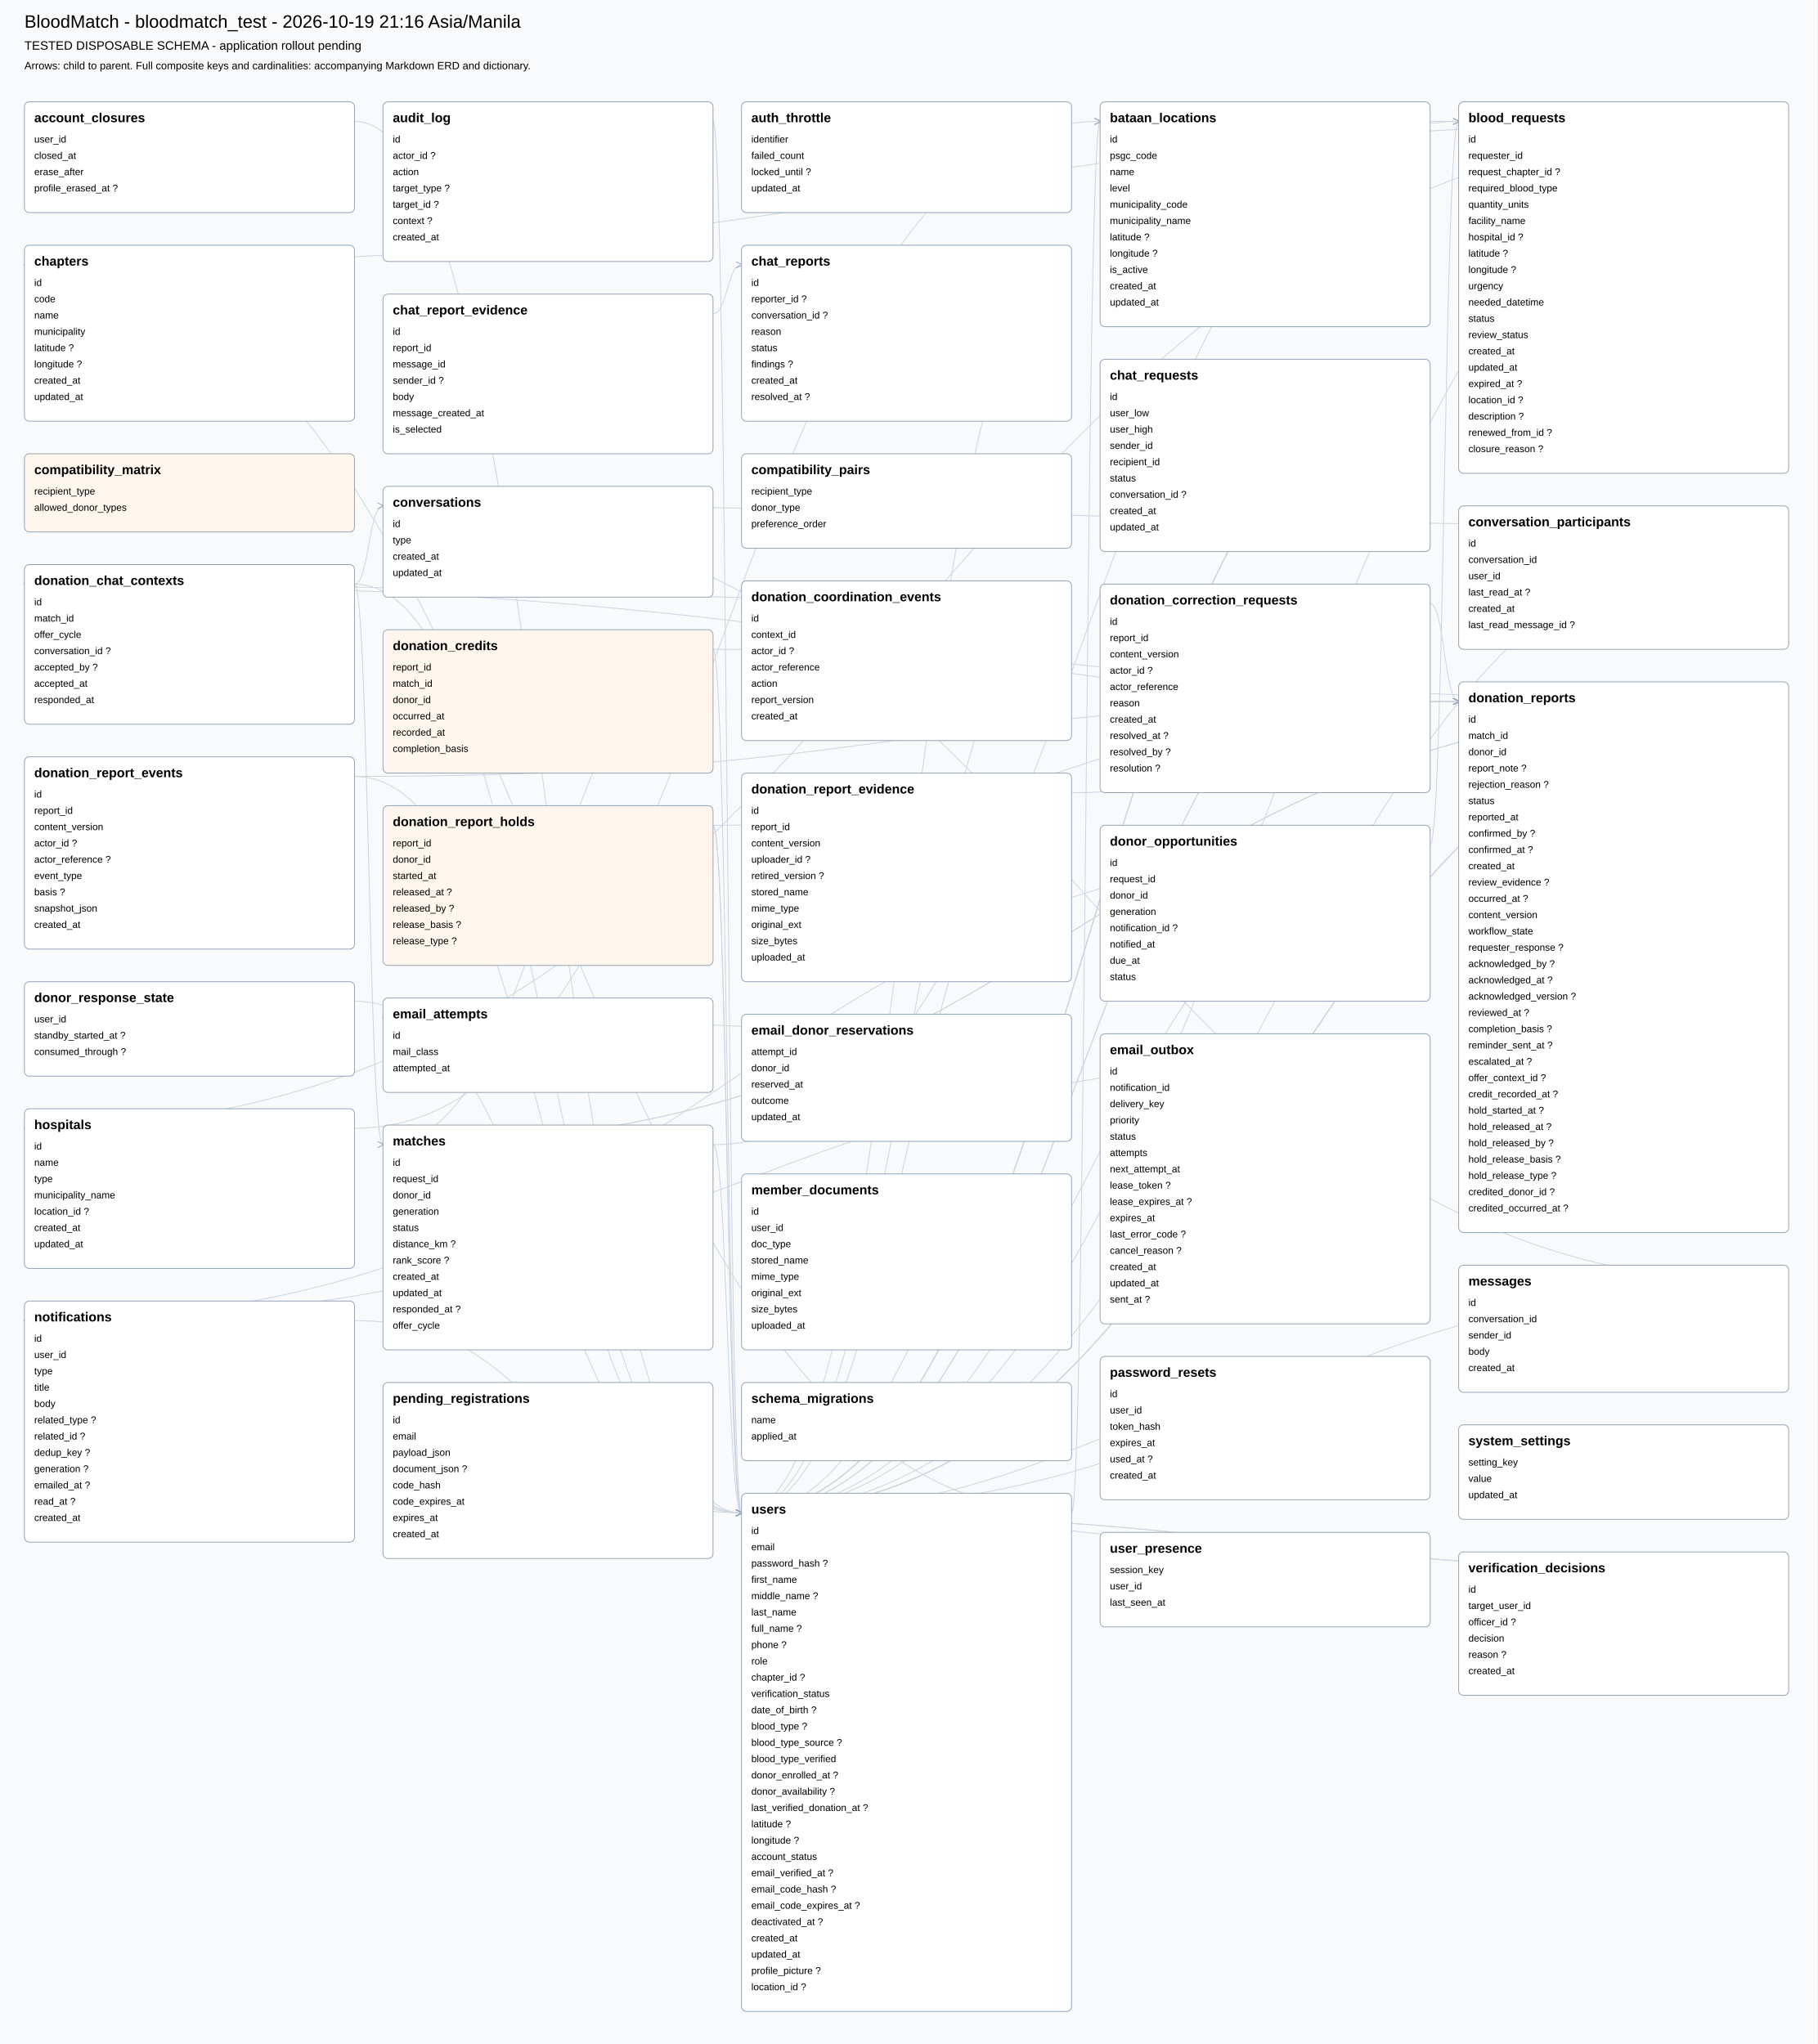
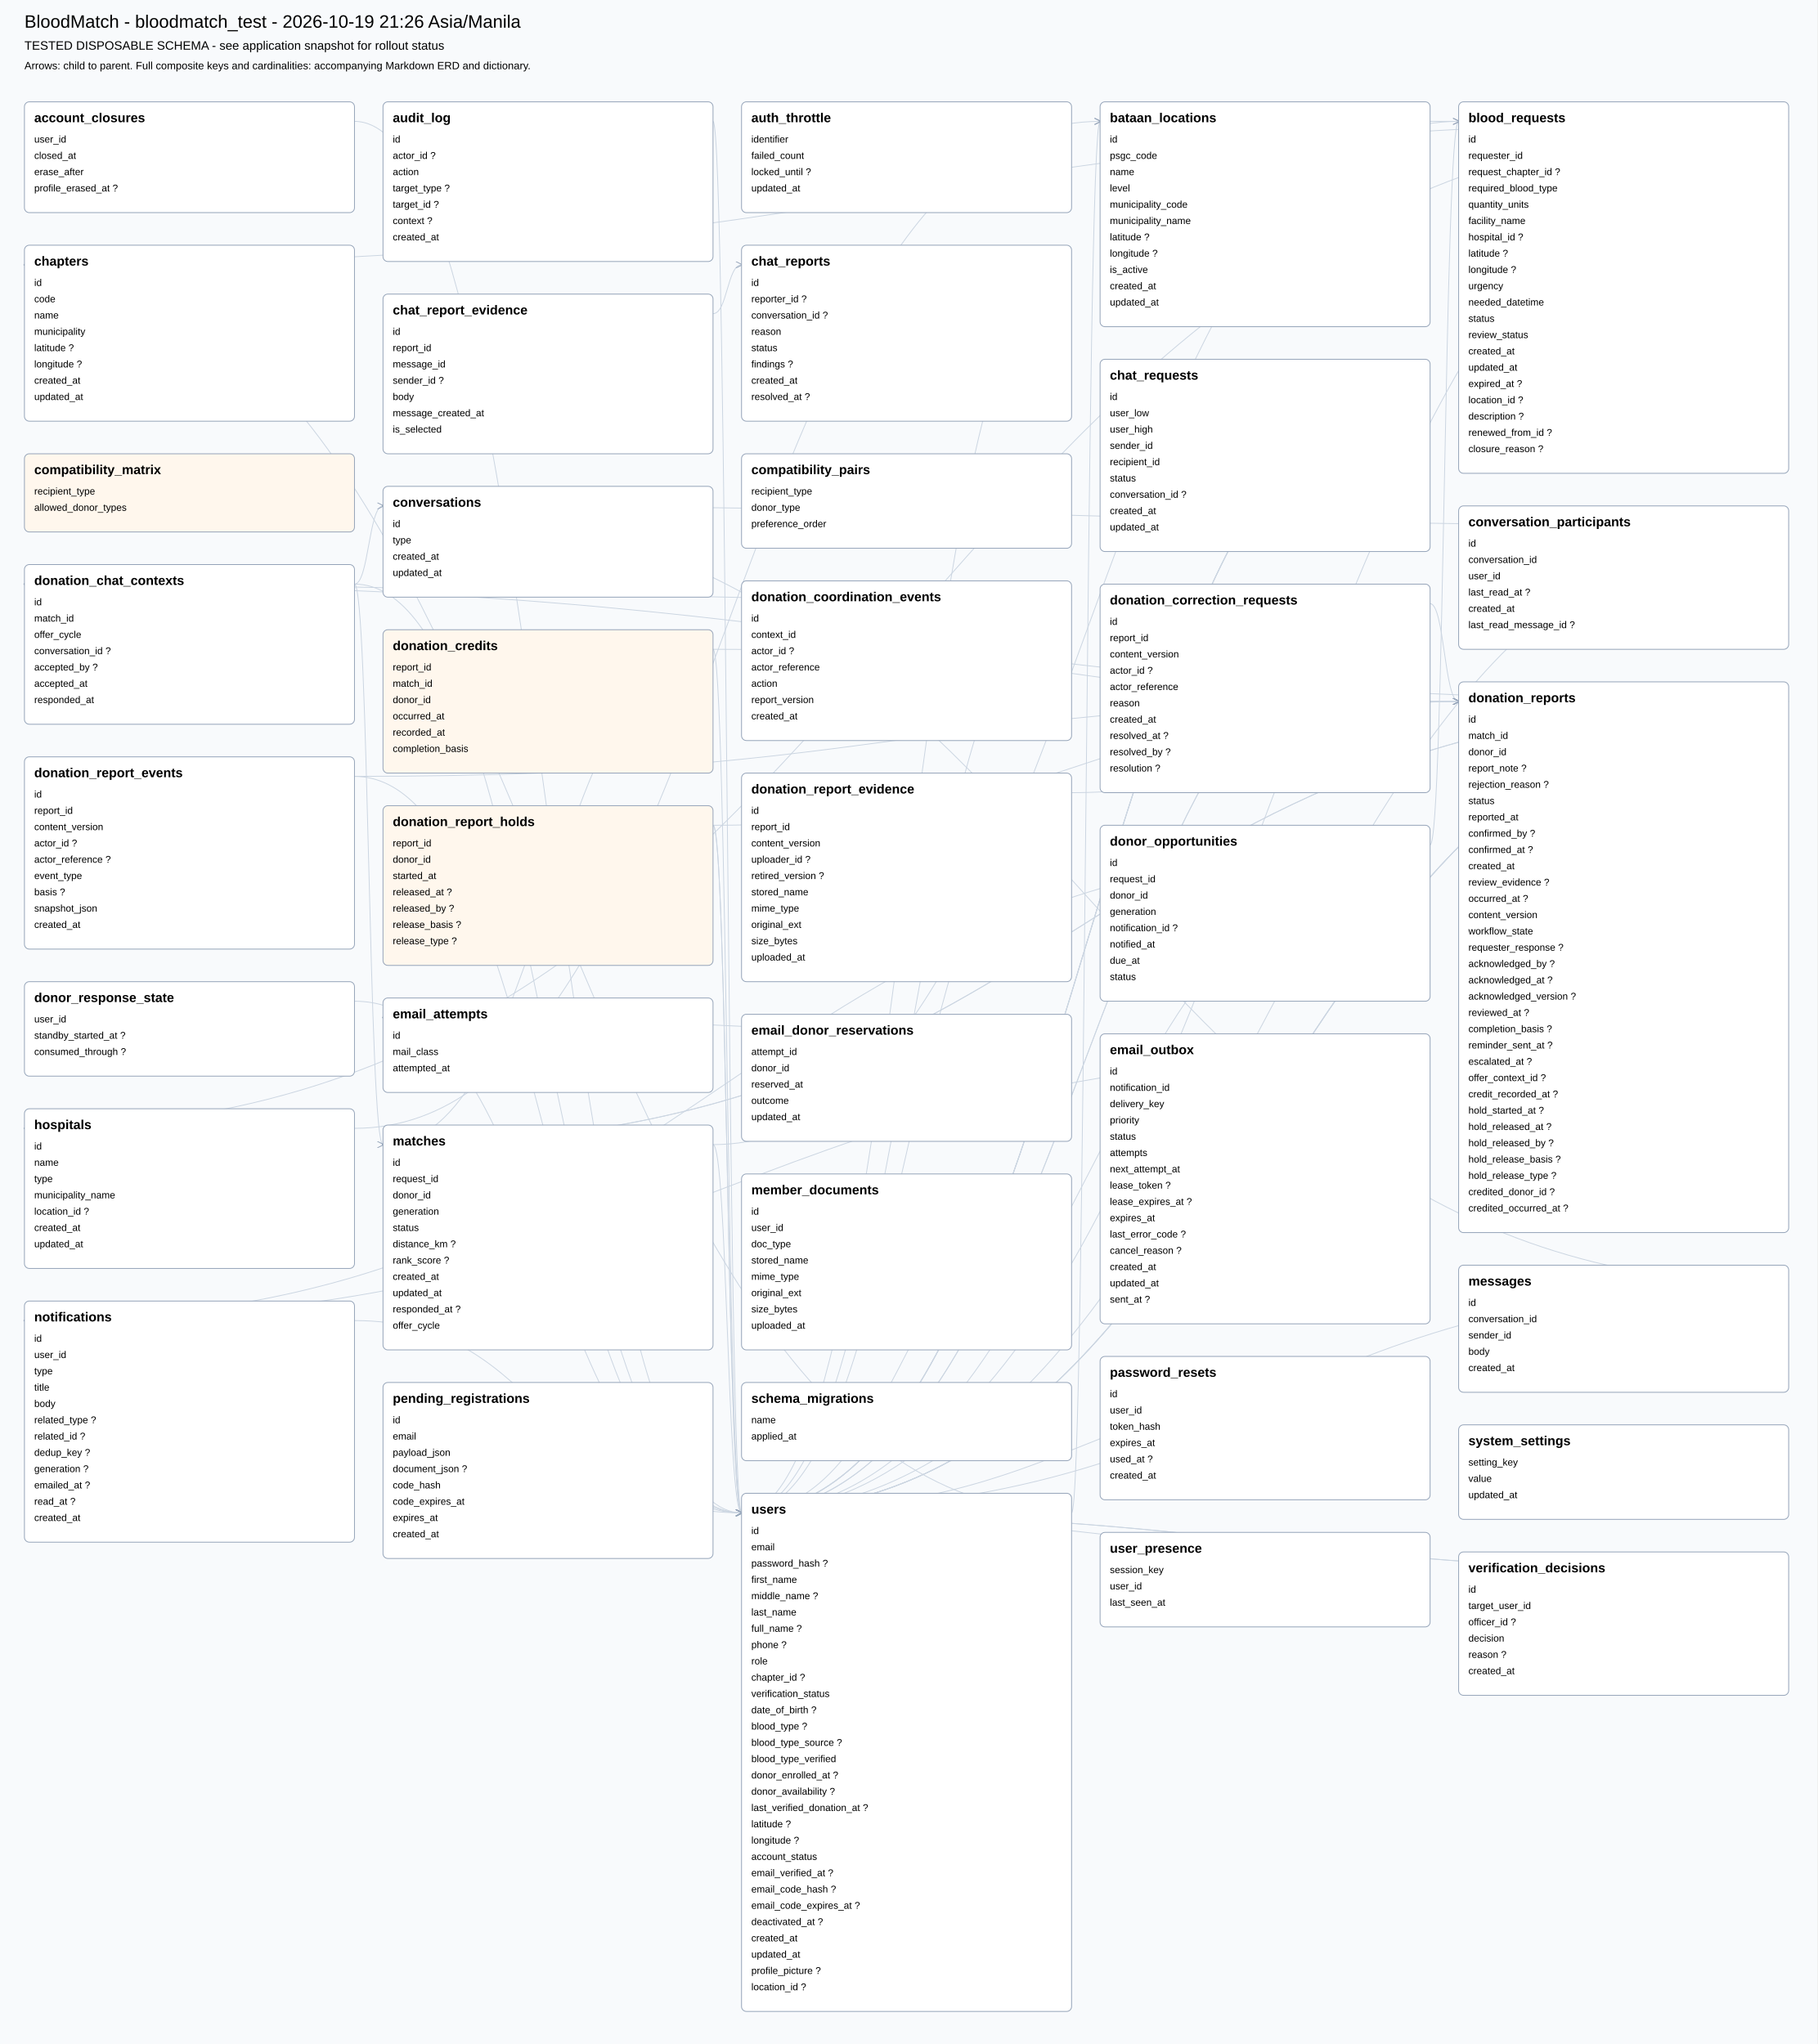
<svg xmlns="http://www.w3.org/2000/svg" width="2230" height="2509" viewBox="0 0 2230 2509">
  <rect width="100%" height="100%" fill="#f8fafc" />
  <defs>
    <marker id="arrow" markerWidth="8" markerHeight="8" refX="7" refY="4" orient="auto">
      <path d="M0,0 L8,4 L0,8" fill="none" stroke="#94a3b8" />
    </marker>
  </defs>
  <g font-family="Arial,sans-serif">
-     <text x="30" y="34" font-size="22">BloodMatch - bloodmatch_test - 2026-10-19 21:16 Asia/Manila</text>
-     <text x="30" y="61" font-size="15">TESTED DISPOSABLE SCHEMA - application rollout pending</text>
+     <text x="30" y="34" font-size="22">BloodMatch - bloodmatch_test - 2026-10-19 21:26 Asia/Manila</text>
+     <text x="30" y="61" font-size="15">TESTED DISPOSABLE SCHEMA - see application snapshot for rollout status</text>
    <text x="30" y="85" font-size="13">Arrows: child to parent. Full composite keys and cardinalities: accompanying Markdown ERD and dictionary.</text>
    <path d="M435,149 C672.5,149 672.5,1857 910,1857" fill="none" stroke="#cbd5e1" marker-end="url(#arrow)" />
    <path d="M875,149 C892.5,149 892.5,1857 910,1857" fill="none" stroke="#cbd5e1" marker-end="url(#arrow)" />
    <path d="M2195,149 C1112.5,149 1112.5,325 30,325" fill="none" stroke="#cbd5e1" marker-end="url(#arrow)" />
    <path d="M2195,149 C1552.5,149 1552.5,1857 910,1857" fill="none" stroke="#cbd5e1" marker-end="url(#arrow)" />
    <path d="M2195,149 C1112.5,149 1112.5,1385 30,1385" fill="none" stroke="#cbd5e1" marker-end="url(#arrow)" />
    <path d="M2195,149 C1772.5,149 1772.5,149 1350,149" fill="none" stroke="#cbd5e1" marker-end="url(#arrow)" />
    <path d="M1315,325 C1112.5,325 1112.5,1857 910,1857" fill="none" stroke="#cbd5e1" marker-end="url(#arrow)" />
    <path d="M875,385 C892.5,385 892.5,325 910,325" fill="none" stroke="#cbd5e1" marker-end="url(#arrow)" />
    <path d="M1755,465 C1332.5,465 1332.5,1857 910,1857" fill="none" stroke="#cbd5e1" marker-end="url(#arrow)" />
    <path d="M1755,465 C1332.5,465 1332.5,1857 910,1857" fill="none" stroke="#cbd5e1" marker-end="url(#arrow)" />
    <path d="M1755,465 C1332.5,465 1332.5,1857 910,1857" fill="none" stroke="#cbd5e1" marker-end="url(#arrow)" />
    <path d="M1755,465 C1332.5,465 1332.5,1857 910,1857" fill="none" stroke="#cbd5e1" marker-end="url(#arrow)" />
    <path d="M2195,645 C1332.5,645 1332.5,621 470,621" fill="none" stroke="#cbd5e1" marker-end="url(#arrow)" />
    <path d="M2195,645 C1552.5,645 1552.5,1857 910,1857" fill="none" stroke="#cbd5e1" marker-end="url(#arrow)" />
    <path d="M435,717 C452.5,717 452.5,1405 470,1405" fill="none" stroke="#cbd5e1" marker-end="url(#arrow)" />
    <path d="M435,717 C452.5,717 452.5,621 470,621" fill="none" stroke="#cbd5e1" marker-end="url(#arrow)" />
    <path d="M435,717 C672.5,717 672.5,1857 910,1857" fill="none" stroke="#cbd5e1" marker-end="url(#arrow)" />
    <path d="M1315,737 C672.5,737 672.5,717 30,717" fill="none" stroke="#cbd5e1" marker-end="url(#arrow)" />
    <path d="M1315,737 C1112.5,737 1112.5,1857 910,1857" fill="none" stroke="#cbd5e1" marker-end="url(#arrow)" />
    <path d="M1755,741 C1772.5,741 1772.5,861 1790,861" fill="none" stroke="#cbd5e1" marker-end="url(#arrow)" />
    <path d="M1755,741 C1332.5,741 1332.5,1857 910,1857" fill="none" stroke="#cbd5e1" marker-end="url(#arrow)" />
    <path d="M1755,741 C1332.5,741 1332.5,1857 910,1857" fill="none" stroke="#cbd5e1" marker-end="url(#arrow)" />
    <path d="M875,797 C892.5,797 892.5,1857 910,1857" fill="none" stroke="#cbd5e1" marker-end="url(#arrow)" />
    <path d="M875,797 C672.5,797 672.5,1405 470,1405" fill="none" stroke="#cbd5e1" marker-end="url(#arrow)" />
    <path d="M875,797 C1332.5,797 1332.5,861 1790,861" fill="none" stroke="#cbd5e1" marker-end="url(#arrow)" />
    <path d="M2195,861 C1552.5,861 1552.5,1857 910,1857" fill="none" stroke="#cbd5e1" marker-end="url(#arrow)" />
    <path d="M2195,861 C1552.5,861 1552.5,1857 910,1857" fill="none" stroke="#cbd5e1" marker-end="url(#arrow)" />
    <path d="M2195,861 C1332.5,861 1332.5,1405 470,1405" fill="none" stroke="#cbd5e1" marker-end="url(#arrow)" />
    <path d="M2195,861 C1552.5,861 1552.5,1857 910,1857" fill="none" stroke="#cbd5e1" marker-end="url(#arrow)" />
    <path d="M2195,861 C1552.5,861 1552.5,1857 910,1857" fill="none" stroke="#cbd5e1" marker-end="url(#arrow)" />
    <path d="M2195,861 C1332.5,861 1332.5,1405 470,1405" fill="none" stroke="#cbd5e1" marker-end="url(#arrow)" />
    <path d="M2195,861 C1112.5,861 1112.5,717 30,717" fill="none" stroke="#cbd5e1" marker-end="url(#arrow)" />
    <path d="M435,953 C672.5,953 672.5,1857 910,1857" fill="none" stroke="#cbd5e1" marker-end="url(#arrow)" />
    <path d="M435,953 C1112.5,953 1112.5,861 1790,861" fill="none" stroke="#cbd5e1" marker-end="url(#arrow)" />
    <path d="M1315,973 C1552.5,973 1552.5,861 1790,861" fill="none" stroke="#cbd5e1" marker-end="url(#arrow)" />
    <path d="M1315,973 C1112.5,973 1112.5,1857 910,1857" fill="none" stroke="#cbd5e1" marker-end="url(#arrow)" />
    <path d="M875,1013 C892.5,1013 892.5,1857 910,1857" fill="none" stroke="#cbd5e1" marker-end="url(#arrow)" />
    <path d="M875,1013 C892.5,1013 892.5,1857 910,1857" fill="none" stroke="#cbd5e1" marker-end="url(#arrow)" />
    <path d="M875,1013 C1332.5,1013 1332.5,861 1790,861" fill="none" stroke="#cbd5e1" marker-end="url(#arrow)" />
    <path d="M1755,1037 C1332.5,1037 1332.5,1857 910,1857" fill="none" stroke="#cbd5e1" marker-end="url(#arrow)" />
    <path d="M1755,1037 C892.5,1037 892.5,1621 30,1621" fill="none" stroke="#cbd5e1" marker-end="url(#arrow)" />
    <path d="M1755,1037 C1772.5,1037 1772.5,149 1790,149" fill="none" stroke="#cbd5e1" marker-end="url(#arrow)" />
    <path d="M435,1229 C672.5,1229 672.5,1857 910,1857" fill="none" stroke="#cbd5e1" marker-end="url(#arrow)" />
    <path d="M1315,1269 C892.5,1269 892.5,1249 470,1249" fill="none" stroke="#cbd5e1" marker-end="url(#arrow)" />
    <path d="M1755,1293 C892.5,1293 892.5,1621 30,1621" fill="none" stroke="#cbd5e1" marker-end="url(#arrow)" />
    <path d="M435,1385 C892.5,1385 892.5,149 1350,149" fill="none" stroke="#cbd5e1" marker-end="url(#arrow)" />
    <path d="M875,1405 C892.5,1405 892.5,1857 910,1857" fill="none" stroke="#cbd5e1" marker-end="url(#arrow)" />
    <path d="M875,1405 C1332.5,1405 1332.5,149 1790,149" fill="none" stroke="#cbd5e1" marker-end="url(#arrow)" />
    <path d="M1315,1465 C1112.5,1465 1112.5,1857 910,1857" fill="none" stroke="#cbd5e1" marker-end="url(#arrow)" />
    <path d="M2195,1577 C1332.5,1577 1332.5,621 470,621" fill="none" stroke="#cbd5e1" marker-end="url(#arrow)" />
    <path d="M2195,1577 C1552.5,1577 1552.5,1857 910,1857" fill="none" stroke="#cbd5e1" marker-end="url(#arrow)" />
    <path d="M435,1621 C672.5,1621 672.5,1857 910,1857" fill="none" stroke="#cbd5e1" marker-end="url(#arrow)" />
    <path d="M1755,1689 C1332.5,1689 1332.5,1857 910,1857" fill="none" stroke="#cbd5e1" marker-end="url(#arrow)" />
    <path d="M1315,1857 C672.5,1857 672.5,325 30,325" fill="none" stroke="#cbd5e1" marker-end="url(#arrow)" />
    <path d="M1315,1857 C1332.5,1857 1332.5,149 1350,149" fill="none" stroke="#cbd5e1" marker-end="url(#arrow)" />
    <path d="M1755,1905 C1332.5,1905 1332.5,1857 910,1857" fill="none" stroke="#cbd5e1" marker-end="url(#arrow)" />
    <path d="M2195,1929 C1552.5,1929 1552.5,1857 910,1857" fill="none" stroke="#cbd5e1" marker-end="url(#arrow)" />
    <path d="M2195,1929 C1552.5,1929 1552.5,1857 910,1857" fill="none" stroke="#cbd5e1" marker-end="url(#arrow)" />
    <g transform="translate(30,125)">
      <rect width="405" height="136" rx="6" fill="#fff" stroke="#94a3b8" />
      <text x="12" y="25" font-size="16" font-weight="bold">account_closures</text>
      <text x="12" y="50" font-size="12">user_id</text>
      <text x="12" y="70" font-size="12">closed_at</text>
      <text x="12" y="90" font-size="12">erase_after</text>
      <text x="12" y="110" font-size="12">profile_erased_at ?</text>
    </g>
    <g transform="translate(470,125)">
      <rect width="405" height="196" rx="6" fill="#fff" stroke="#94a3b8" />
      <text x="12" y="25" font-size="16" font-weight="bold">audit_log</text>
      <text x="12" y="50" font-size="12">id</text>
      <text x="12" y="70" font-size="12">actor_id ?</text>
      <text x="12" y="90" font-size="12">action</text>
      <text x="12" y="110" font-size="12">target_type ?</text>
      <text x="12" y="130" font-size="12">target_id ?</text>
      <text x="12" y="150" font-size="12">context ?</text>
      <text x="12" y="170" font-size="12">created_at</text>
    </g>
    <g transform="translate(910,125)">
      <rect width="405" height="136" rx="6" fill="#fff" stroke="#94a3b8" />
      <text x="12" y="25" font-size="16" font-weight="bold">auth_throttle</text>
      <text x="12" y="50" font-size="12">identifier</text>
      <text x="12" y="70" font-size="12">failed_count</text>
      <text x="12" y="90" font-size="12">locked_until ?</text>
      <text x="12" y="110" font-size="12">updated_at</text>
    </g>
    <g transform="translate(1350,125)">
      <rect width="405" height="276" rx="6" fill="#fff" stroke="#94a3b8" />
      <text x="12" y="25" font-size="16" font-weight="bold">bataan_locations</text>
      <text x="12" y="50" font-size="12">id</text>
      <text x="12" y="70" font-size="12">psgc_code</text>
      <text x="12" y="90" font-size="12">name</text>
      <text x="12" y="110" font-size="12">level</text>
      <text x="12" y="130" font-size="12">municipality_code</text>
      <text x="12" y="150" font-size="12">municipality_name</text>
      <text x="12" y="170" font-size="12">latitude ?</text>
      <text x="12" y="190" font-size="12">longitude ?</text>
      <text x="12" y="210" font-size="12">is_active</text>
      <text x="12" y="230" font-size="12">created_at</text>
      <text x="12" y="250" font-size="12">updated_at</text>
    </g>
    <g transform="translate(1790,125)">
      <rect width="405" height="456" rx="6" fill="#fff" stroke="#94a3b8" />
      <text x="12" y="25" font-size="16" font-weight="bold">blood_requests</text>
      <text x="12" y="50" font-size="12">id</text>
      <text x="12" y="70" font-size="12">requester_id</text>
      <text x="12" y="90" font-size="12">request_chapter_id ?</text>
      <text x="12" y="110" font-size="12">required_blood_type</text>
      <text x="12" y="130" font-size="12">quantity_units</text>
      <text x="12" y="150" font-size="12">facility_name</text>
      <text x="12" y="170" font-size="12">hospital_id ?</text>
      <text x="12" y="190" font-size="12">latitude ?</text>
      <text x="12" y="210" font-size="12">longitude ?</text>
      <text x="12" y="230" font-size="12">urgency</text>
      <text x="12" y="250" font-size="12">needed_datetime</text>
      <text x="12" y="270" font-size="12">status</text>
      <text x="12" y="290" font-size="12">review_status</text>
      <text x="12" y="310" font-size="12">created_at</text>
      <text x="12" y="330" font-size="12">updated_at</text>
      <text x="12" y="350" font-size="12">expired_at ?</text>
      <text x="12" y="370" font-size="12">location_id ?</text>
      <text x="12" y="390" font-size="12">description ?</text>
      <text x="12" y="410" font-size="12">renewed_from_id ?</text>
      <text x="12" y="430" font-size="12">closure_reason ?</text>
    </g>
    <g transform="translate(30,301)">
      <rect width="405" height="216" rx="6" fill="#fff" stroke="#94a3b8" />
      <text x="12" y="25" font-size="16" font-weight="bold">chapters</text>
      <text x="12" y="50" font-size="12">id</text>
      <text x="12" y="70" font-size="12">code</text>
      <text x="12" y="90" font-size="12">name</text>
      <text x="12" y="110" font-size="12">municipality</text>
      <text x="12" y="130" font-size="12">latitude ?</text>
      <text x="12" y="150" font-size="12">longitude ?</text>
      <text x="12" y="170" font-size="12">created_at</text>
      <text x="12" y="190" font-size="12">updated_at</text>
    </g>
    <g transform="translate(910,301)">
      <rect width="405" height="216" rx="6" fill="#fff" stroke="#94a3b8" />
      <text x="12" y="25" font-size="16" font-weight="bold">chat_reports</text>
      <text x="12" y="50" font-size="12">id</text>
      <text x="12" y="70" font-size="12">reporter_id ?</text>
      <text x="12" y="90" font-size="12">conversation_id ?</text>
      <text x="12" y="110" font-size="12">reason</text>
      <text x="12" y="130" font-size="12">status</text>
      <text x="12" y="150" font-size="12">findings ?</text>
      <text x="12" y="170" font-size="12">created_at</text>
      <text x="12" y="190" font-size="12">resolved_at ?</text>
    </g>
    <g transform="translate(470,361)">
      <rect width="405" height="196" rx="6" fill="#fff" stroke="#94a3b8" />
      <text x="12" y="25" font-size="16" font-weight="bold">chat_report_evidence</text>
      <text x="12" y="50" font-size="12">id</text>
      <text x="12" y="70" font-size="12">report_id</text>
      <text x="12" y="90" font-size="12">message_id</text>
      <text x="12" y="110" font-size="12">sender_id ?</text>
      <text x="12" y="130" font-size="12">body</text>
      <text x="12" y="150" font-size="12">message_created_at</text>
      <text x="12" y="170" font-size="12">is_selected</text>
    </g>
    <g transform="translate(1350,441)">
      <rect width="405" height="236" rx="6" fill="#fff" stroke="#94a3b8" />
      <text x="12" y="25" font-size="16" font-weight="bold">chat_requests</text>
      <text x="12" y="50" font-size="12">id</text>
      <text x="12" y="70" font-size="12">user_low</text>
      <text x="12" y="90" font-size="12">user_high</text>
      <text x="12" y="110" font-size="12">sender_id</text>
      <text x="12" y="130" font-size="12">recipient_id</text>
      <text x="12" y="150" font-size="12">status</text>
      <text x="12" y="170" font-size="12">conversation_id ?</text>
      <text x="12" y="190" font-size="12">created_at</text>
      <text x="12" y="210" font-size="12">updated_at</text>
    </g>
    <g transform="translate(30,557)">
      <rect width="405" height="96" rx="6" fill="#fff7ed" stroke="#94a3b8" />
      <text x="12" y="25" font-size="16" font-weight="bold">compatibility_matrix</text>
      <text x="12" y="50" font-size="12">recipient_type</text>
      <text x="12" y="70" font-size="12">allowed_donor_types</text>
    </g>
    <g transform="translate(910,557)">
      <rect width="405" height="116" rx="6" fill="#fff" stroke="#94a3b8" />
      <text x="12" y="25" font-size="16" font-weight="bold">compatibility_pairs</text>
      <text x="12" y="50" font-size="12">recipient_type</text>
      <text x="12" y="70" font-size="12">donor_type</text>
      <text x="12" y="90" font-size="12">preference_order</text>
    </g>
    <g transform="translate(470,597)">
      <rect width="405" height="136" rx="6" fill="#fff" stroke="#94a3b8" />
      <text x="12" y="25" font-size="16" font-weight="bold">conversations</text>
      <text x="12" y="50" font-size="12">id</text>
      <text x="12" y="70" font-size="12">type</text>
      <text x="12" y="90" font-size="12">created_at</text>
      <text x="12" y="110" font-size="12">updated_at</text>
    </g>
    <g transform="translate(1790,621)">
      <rect width="405" height="176" rx="6" fill="#fff" stroke="#94a3b8" />
      <text x="12" y="25" font-size="16" font-weight="bold">conversation_participants</text>
      <text x="12" y="50" font-size="12">id</text>
      <text x="12" y="70" font-size="12">conversation_id</text>
      <text x="12" y="90" font-size="12">user_id</text>
      <text x="12" y="110" font-size="12">last_read_at ?</text>
      <text x="12" y="130" font-size="12">created_at</text>
      <text x="12" y="150" font-size="12">last_read_message_id ?</text>
    </g>
    <g transform="translate(30,693)">
      <rect width="405" height="196" rx="6" fill="#fff" stroke="#94a3b8" />
      <text x="12" y="25" font-size="16" font-weight="bold">donation_chat_contexts</text>
      <text x="12" y="50" font-size="12">id</text>
      <text x="12" y="70" font-size="12">match_id</text>
      <text x="12" y="90" font-size="12">offer_cycle</text>
      <text x="12" y="110" font-size="12">conversation_id ?</text>
      <text x="12" y="130" font-size="12">accepted_by ?</text>
      <text x="12" y="150" font-size="12">accepted_at</text>
      <text x="12" y="170" font-size="12">responded_at</text>
    </g>
    <g transform="translate(910,713)">
      <rect width="405" height="196" rx="6" fill="#fff" stroke="#94a3b8" />
      <text x="12" y="25" font-size="16" font-weight="bold">donation_coordination_events</text>
      <text x="12" y="50" font-size="12">id</text>
      <text x="12" y="70" font-size="12">context_id</text>
      <text x="12" y="90" font-size="12">actor_id ?</text>
      <text x="12" y="110" font-size="12">actor_reference</text>
      <text x="12" y="130" font-size="12">action</text>
      <text x="12" y="150" font-size="12">report_version</text>
      <text x="12" y="170" font-size="12">created_at</text>
    </g>
    <g transform="translate(1350,717)">
      <rect width="405" height="256" rx="6" fill="#fff" stroke="#94a3b8" />
      <text x="12" y="25" font-size="16" font-weight="bold">donation_correction_requests</text>
      <text x="12" y="50" font-size="12">id</text>
      <text x="12" y="70" font-size="12">report_id</text>
      <text x="12" y="90" font-size="12">content_version</text>
      <text x="12" y="110" font-size="12">actor_id ?</text>
      <text x="12" y="130" font-size="12">actor_reference</text>
      <text x="12" y="150" font-size="12">reason</text>
      <text x="12" y="170" font-size="12">created_at</text>
      <text x="12" y="190" font-size="12">resolved_at ?</text>
      <text x="12" y="210" font-size="12">resolved_by ?</text>
      <text x="12" y="230" font-size="12">resolution ?</text>
    </g>
    <g transform="translate(470,773)">
      <rect width="405" height="176" rx="6" fill="#fff7ed" stroke="#94a3b8" />
      <text x="12" y="25" font-size="16" font-weight="bold">donation_credits</text>
      <text x="12" y="50" font-size="12">report_id</text>
      <text x="12" y="70" font-size="12">match_id</text>
      <text x="12" y="90" font-size="12">donor_id</text>
      <text x="12" y="110" font-size="12">occurred_at</text>
      <text x="12" y="130" font-size="12">recorded_at</text>
      <text x="12" y="150" font-size="12">completion_basis</text>
    </g>
    <g transform="translate(1790,837)">
      <rect width="405" height="676" rx="6" fill="#fff" stroke="#94a3b8" />
      <text x="12" y="25" font-size="16" font-weight="bold">donation_reports</text>
      <text x="12" y="50" font-size="12">id</text>
      <text x="12" y="70" font-size="12">match_id</text>
      <text x="12" y="90" font-size="12">donor_id</text>
      <text x="12" y="110" font-size="12">report_note ?</text>
      <text x="12" y="130" font-size="12">rejection_reason ?</text>
      <text x="12" y="150" font-size="12">status</text>
      <text x="12" y="170" font-size="12">reported_at</text>
      <text x="12" y="190" font-size="12">confirmed_by ?</text>
      <text x="12" y="210" font-size="12">confirmed_at ?</text>
      <text x="12" y="230" font-size="12">created_at</text>
      <text x="12" y="250" font-size="12">review_evidence ?</text>
      <text x="12" y="270" font-size="12">occurred_at ?</text>
      <text x="12" y="290" font-size="12">content_version</text>
      <text x="12" y="310" font-size="12">workflow_state</text>
      <text x="12" y="330" font-size="12">requester_response ?</text>
      <text x="12" y="350" font-size="12">acknowledged_by ?</text>
      <text x="12" y="370" font-size="12">acknowledged_at ?</text>
      <text x="12" y="390" font-size="12">acknowledged_version ?</text>
      <text x="12" y="410" font-size="12">reviewed_at ?</text>
      <text x="12" y="430" font-size="12">completion_basis ?</text>
      <text x="12" y="450" font-size="12">reminder_sent_at ?</text>
      <text x="12" y="470" font-size="12">escalated_at ?</text>
      <text x="12" y="490" font-size="12">offer_context_id ?</text>
      <text x="12" y="510" font-size="12">credit_recorded_at ?</text>
      <text x="12" y="530" font-size="12">hold_started_at ?</text>
      <text x="12" y="550" font-size="12">hold_released_at ?</text>
      <text x="12" y="570" font-size="12">hold_released_by ?</text>
      <text x="12" y="590" font-size="12">hold_release_basis ?</text>
      <text x="12" y="610" font-size="12">hold_release_type ?</text>
      <text x="12" y="630" font-size="12">credited_donor_id ?</text>
      <text x="12" y="650" font-size="12">credited_occurred_at ?</text>
    </g>
    <g transform="translate(30,929)">
      <rect width="405" height="236" rx="6" fill="#fff" stroke="#94a3b8" />
      <text x="12" y="25" font-size="16" font-weight="bold">donation_report_events</text>
      <text x="12" y="50" font-size="12">id</text>
      <text x="12" y="70" font-size="12">report_id</text>
      <text x="12" y="90" font-size="12">content_version</text>
      <text x="12" y="110" font-size="12">actor_id ?</text>
      <text x="12" y="130" font-size="12">actor_reference ?</text>
      <text x="12" y="150" font-size="12">event_type</text>
      <text x="12" y="170" font-size="12">basis ?</text>
      <text x="12" y="190" font-size="12">snapshot_json</text>
      <text x="12" y="210" font-size="12">created_at</text>
    </g>
    <g transform="translate(910,949)">
      <rect width="405" height="256" rx="6" fill="#fff" stroke="#94a3b8" />
      <text x="12" y="25" font-size="16" font-weight="bold">donation_report_evidence</text>
      <text x="12" y="50" font-size="12">id</text>
      <text x="12" y="70" font-size="12">report_id</text>
      <text x="12" y="90" font-size="12">content_version</text>
      <text x="12" y="110" font-size="12">uploader_id ?</text>
      <text x="12" y="130" font-size="12">retired_version ?</text>
      <text x="12" y="150" font-size="12">stored_name</text>
      <text x="12" y="170" font-size="12">mime_type</text>
      <text x="12" y="190" font-size="12">original_ext</text>
      <text x="12" y="210" font-size="12">size_bytes</text>
      <text x="12" y="230" font-size="12">uploaded_at</text>
    </g>
    <g transform="translate(470,989)">
      <rect width="405" height="196" rx="6" fill="#fff7ed" stroke="#94a3b8" />
      <text x="12" y="25" font-size="16" font-weight="bold">donation_report_holds</text>
      <text x="12" y="50" font-size="12">report_id</text>
      <text x="12" y="70" font-size="12">donor_id</text>
      <text x="12" y="90" font-size="12">started_at</text>
      <text x="12" y="110" font-size="12">released_at ?</text>
      <text x="12" y="130" font-size="12">released_by ?</text>
      <text x="12" y="150" font-size="12">release_basis ?</text>
      <text x="12" y="170" font-size="12">release_type ?</text>
    </g>
    <g transform="translate(1350,1013)">
      <rect width="405" height="216" rx="6" fill="#fff" stroke="#94a3b8" />
      <text x="12" y="25" font-size="16" font-weight="bold">donor_opportunities</text>
      <text x="12" y="50" font-size="12">id</text>
      <text x="12" y="70" font-size="12">request_id</text>
      <text x="12" y="90" font-size="12">donor_id</text>
      <text x="12" y="110" font-size="12">generation</text>
      <text x="12" y="130" font-size="12">notification_id ?</text>
      <text x="12" y="150" font-size="12">notified_at</text>
      <text x="12" y="170" font-size="12">due_at</text>
      <text x="12" y="190" font-size="12">status</text>
    </g>
    <g transform="translate(30,1205)">
      <rect width="405" height="116" rx="6" fill="#fff" stroke="#94a3b8" />
      <text x="12" y="25" font-size="16" font-weight="bold">donor_response_state</text>
      <text x="12" y="50" font-size="12">user_id</text>
      <text x="12" y="70" font-size="12">standby_started_at ?</text>
      <text x="12" y="90" font-size="12">consumed_through ?</text>
    </g>
    <g transform="translate(470,1225)">
      <rect width="405" height="116" rx="6" fill="#fff" stroke="#94a3b8" />
      <text x="12" y="25" font-size="16" font-weight="bold">email_attempts</text>
      <text x="12" y="50" font-size="12">id</text>
      <text x="12" y="70" font-size="12">mail_class</text>
      <text x="12" y="90" font-size="12">attempted_at</text>
    </g>
    <g transform="translate(910,1245)">
      <rect width="405" height="156" rx="6" fill="#fff" stroke="#94a3b8" />
      <text x="12" y="25" font-size="16" font-weight="bold">email_donor_reservations</text>
      <text x="12" y="50" font-size="12">attempt_id</text>
      <text x="12" y="70" font-size="12">donor_id</text>
      <text x="12" y="90" font-size="12">reserved_at</text>
      <text x="12" y="110" font-size="12">outcome</text>
      <text x="12" y="130" font-size="12">updated_at</text>
    </g>
    <g transform="translate(1350,1269)">
      <rect width="405" height="356" rx="6" fill="#fff" stroke="#94a3b8" />
      <text x="12" y="25" font-size="16" font-weight="bold">email_outbox</text>
      <text x="12" y="50" font-size="12">id</text>
      <text x="12" y="70" font-size="12">notification_id</text>
      <text x="12" y="90" font-size="12">delivery_key</text>
      <text x="12" y="110" font-size="12">priority</text>
      <text x="12" y="130" font-size="12">status</text>
      <text x="12" y="150" font-size="12">attempts</text>
      <text x="12" y="170" font-size="12">next_attempt_at</text>
      <text x="12" y="190" font-size="12">lease_token ?</text>
      <text x="12" y="210" font-size="12">lease_expires_at ?</text>
      <text x="12" y="230" font-size="12">expires_at</text>
      <text x="12" y="250" font-size="12">last_error_code ?</text>
      <text x="12" y="270" font-size="12">cancel_reason ?</text>
      <text x="12" y="290" font-size="12">created_at</text>
      <text x="12" y="310" font-size="12">updated_at</text>
      <text x="12" y="330" font-size="12">sent_at ?</text>
    </g>
    <g transform="translate(30,1361)">
      <rect width="405" height="196" rx="6" fill="#fff" stroke="#94a3b8" />
      <text x="12" y="25" font-size="16" font-weight="bold">hospitals</text>
      <text x="12" y="50" font-size="12">id</text>
      <text x="12" y="70" font-size="12">name</text>
      <text x="12" y="90" font-size="12">type</text>
      <text x="12" y="110" font-size="12">municipality_name</text>
      <text x="12" y="130" font-size="12">location_id ?</text>
      <text x="12" y="150" font-size="12">created_at</text>
      <text x="12" y="170" font-size="12">updated_at</text>
    </g>
    <g transform="translate(470,1381)">
      <rect width="405" height="276" rx="6" fill="#fff" stroke="#94a3b8" />
      <text x="12" y="25" font-size="16" font-weight="bold">matches</text>
      <text x="12" y="50" font-size="12">id</text>
      <text x="12" y="70" font-size="12">request_id</text>
      <text x="12" y="90" font-size="12">donor_id</text>
      <text x="12" y="110" font-size="12">generation</text>
      <text x="12" y="130" font-size="12">status</text>
      <text x="12" y="150" font-size="12">distance_km ?</text>
      <text x="12" y="170" font-size="12">rank_score ?</text>
      <text x="12" y="190" font-size="12">created_at</text>
      <text x="12" y="210" font-size="12">updated_at</text>
      <text x="12" y="230" font-size="12">responded_at ?</text>
      <text x="12" y="250" font-size="12">offer_cycle</text>
    </g>
    <g transform="translate(910,1441)">
      <rect width="405" height="216" rx="6" fill="#fff" stroke="#94a3b8" />
      <text x="12" y="25" font-size="16" font-weight="bold">member_documents</text>
      <text x="12" y="50" font-size="12">id</text>
      <text x="12" y="70" font-size="12">user_id</text>
      <text x="12" y="90" font-size="12">doc_type</text>
      <text x="12" y="110" font-size="12">stored_name</text>
      <text x="12" y="130" font-size="12">mime_type</text>
      <text x="12" y="150" font-size="12">original_ext</text>
      <text x="12" y="170" font-size="12">size_bytes</text>
      <text x="12" y="190" font-size="12">uploaded_at</text>
    </g>
    <g transform="translate(1790,1553)">
      <rect width="405" height="156" rx="6" fill="#fff" stroke="#94a3b8" />
      <text x="12" y="25" font-size="16" font-weight="bold">messages</text>
      <text x="12" y="50" font-size="12">id</text>
      <text x="12" y="70" font-size="12">conversation_id</text>
      <text x="12" y="90" font-size="12">sender_id</text>
      <text x="12" y="110" font-size="12">body</text>
      <text x="12" y="130" font-size="12">created_at</text>
    </g>
    <g transform="translate(30,1597)">
      <rect width="405" height="296" rx="6" fill="#fff" stroke="#94a3b8" />
      <text x="12" y="25" font-size="16" font-weight="bold">notifications</text>
      <text x="12" y="50" font-size="12">id</text>
      <text x="12" y="70" font-size="12">user_id</text>
      <text x="12" y="90" font-size="12">type</text>
      <text x="12" y="110" font-size="12">title</text>
      <text x="12" y="130" font-size="12">body</text>
      <text x="12" y="150" font-size="12">related_type ?</text>
      <text x="12" y="170" font-size="12">related_id ?</text>
      <text x="12" y="190" font-size="12">dedup_key ?</text>
      <text x="12" y="210" font-size="12">generation ?</text>
      <text x="12" y="230" font-size="12">emailed_at ?</text>
      <text x="12" y="250" font-size="12">read_at ?</text>
      <text x="12" y="270" font-size="12">created_at</text>
    </g>
    <g transform="translate(1350,1665)">
      <rect width="405" height="176" rx="6" fill="#fff" stroke="#94a3b8" />
      <text x="12" y="25" font-size="16" font-weight="bold">password_resets</text>
      <text x="12" y="50" font-size="12">id</text>
      <text x="12" y="70" font-size="12">user_id</text>
      <text x="12" y="90" font-size="12">token_hash</text>
      <text x="12" y="110" font-size="12">expires_at</text>
      <text x="12" y="130" font-size="12">used_at ?</text>
      <text x="12" y="150" font-size="12">created_at</text>
    </g>
    <g transform="translate(470,1697)">
      <rect width="405" height="216" rx="6" fill="#fff" stroke="#94a3b8" />
      <text x="12" y="25" font-size="16" font-weight="bold">pending_registrations</text>
      <text x="12" y="50" font-size="12">id</text>
      <text x="12" y="70" font-size="12">email</text>
      <text x="12" y="90" font-size="12">payload_json</text>
      <text x="12" y="110" font-size="12">document_json ?</text>
      <text x="12" y="130" font-size="12">code_hash</text>
      <text x="12" y="150" font-size="12">code_expires_at</text>
      <text x="12" y="170" font-size="12">expires_at</text>
      <text x="12" y="190" font-size="12">created_at</text>
    </g>
    <g transform="translate(910,1697)">
      <rect width="405" height="96" rx="6" fill="#fff" stroke="#94a3b8" />
      <text x="12" y="25" font-size="16" font-weight="bold">schema_migrations</text>
      <text x="12" y="50" font-size="12">name</text>
      <text x="12" y="70" font-size="12">applied_at</text>
    </g>
    <g transform="translate(1790,1749)">
      <rect width="405" height="116" rx="6" fill="#fff" stroke="#94a3b8" />
      <text x="12" y="25" font-size="16" font-weight="bold">system_settings</text>
      <text x="12" y="50" font-size="12">setting_key</text>
      <text x="12" y="70" font-size="12">value</text>
      <text x="12" y="90" font-size="12">updated_at</text>
    </g>
    <g transform="translate(910,1833)">
      <rect width="405" height="636" rx="6" fill="#fff" stroke="#94a3b8" />
      <text x="12" y="25" font-size="16" font-weight="bold">users</text>
      <text x="12" y="50" font-size="12">id</text>
      <text x="12" y="70" font-size="12">email</text>
      <text x="12" y="90" font-size="12">password_hash ?</text>
      <text x="12" y="110" font-size="12">first_name</text>
      <text x="12" y="130" font-size="12">middle_name ?</text>
      <text x="12" y="150" font-size="12">last_name</text>
      <text x="12" y="170" font-size="12">full_name ?</text>
      <text x="12" y="190" font-size="12">phone ?</text>
      <text x="12" y="210" font-size="12">role</text>
      <text x="12" y="230" font-size="12">chapter_id ?</text>
      <text x="12" y="250" font-size="12">verification_status</text>
      <text x="12" y="270" font-size="12">date_of_birth ?</text>
      <text x="12" y="290" font-size="12">blood_type ?</text>
      <text x="12" y="310" font-size="12">blood_type_source ?</text>
      <text x="12" y="330" font-size="12">blood_type_verified</text>
      <text x="12" y="350" font-size="12">donor_enrolled_at ?</text>
      <text x="12" y="370" font-size="12">donor_availability ?</text>
      <text x="12" y="390" font-size="12">last_verified_donation_at ?</text>
      <text x="12" y="410" font-size="12">latitude ?</text>
      <text x="12" y="430" font-size="12">longitude ?</text>
      <text x="12" y="450" font-size="12">account_status</text>
      <text x="12" y="470" font-size="12">email_verified_at ?</text>
      <text x="12" y="490" font-size="12">email_code_hash ?</text>
      <text x="12" y="510" font-size="12">email_code_expires_at ?</text>
      <text x="12" y="530" font-size="12">deactivated_at ?</text>
      <text x="12" y="550" font-size="12">created_at</text>
      <text x="12" y="570" font-size="12">updated_at</text>
      <text x="12" y="590" font-size="12">profile_picture ?</text>
      <text x="12" y="610" font-size="12">location_id ?</text>
    </g>
    <g transform="translate(1350,1881)">
      <rect width="405" height="116" rx="6" fill="#fff" stroke="#94a3b8" />
      <text x="12" y="25" font-size="16" font-weight="bold">user_presence</text>
      <text x="12" y="50" font-size="12">session_key</text>
      <text x="12" y="70" font-size="12">user_id</text>
      <text x="12" y="90" font-size="12">last_seen_at</text>
    </g>
    <g transform="translate(1790,1905)">
      <rect width="405" height="176" rx="6" fill="#fff" stroke="#94a3b8" />
      <text x="12" y="25" font-size="16" font-weight="bold">verification_decisions</text>
      <text x="12" y="50" font-size="12">id</text>
      <text x="12" y="70" font-size="12">target_user_id</text>
      <text x="12" y="90" font-size="12">officer_id ?</text>
      <text x="12" y="110" font-size="12">decision</text>
      <text x="12" y="130" font-size="12">reason ?</text>
      <text x="12" y="150" font-size="12">created_at</text>
    </g>
  </g>
</svg>
